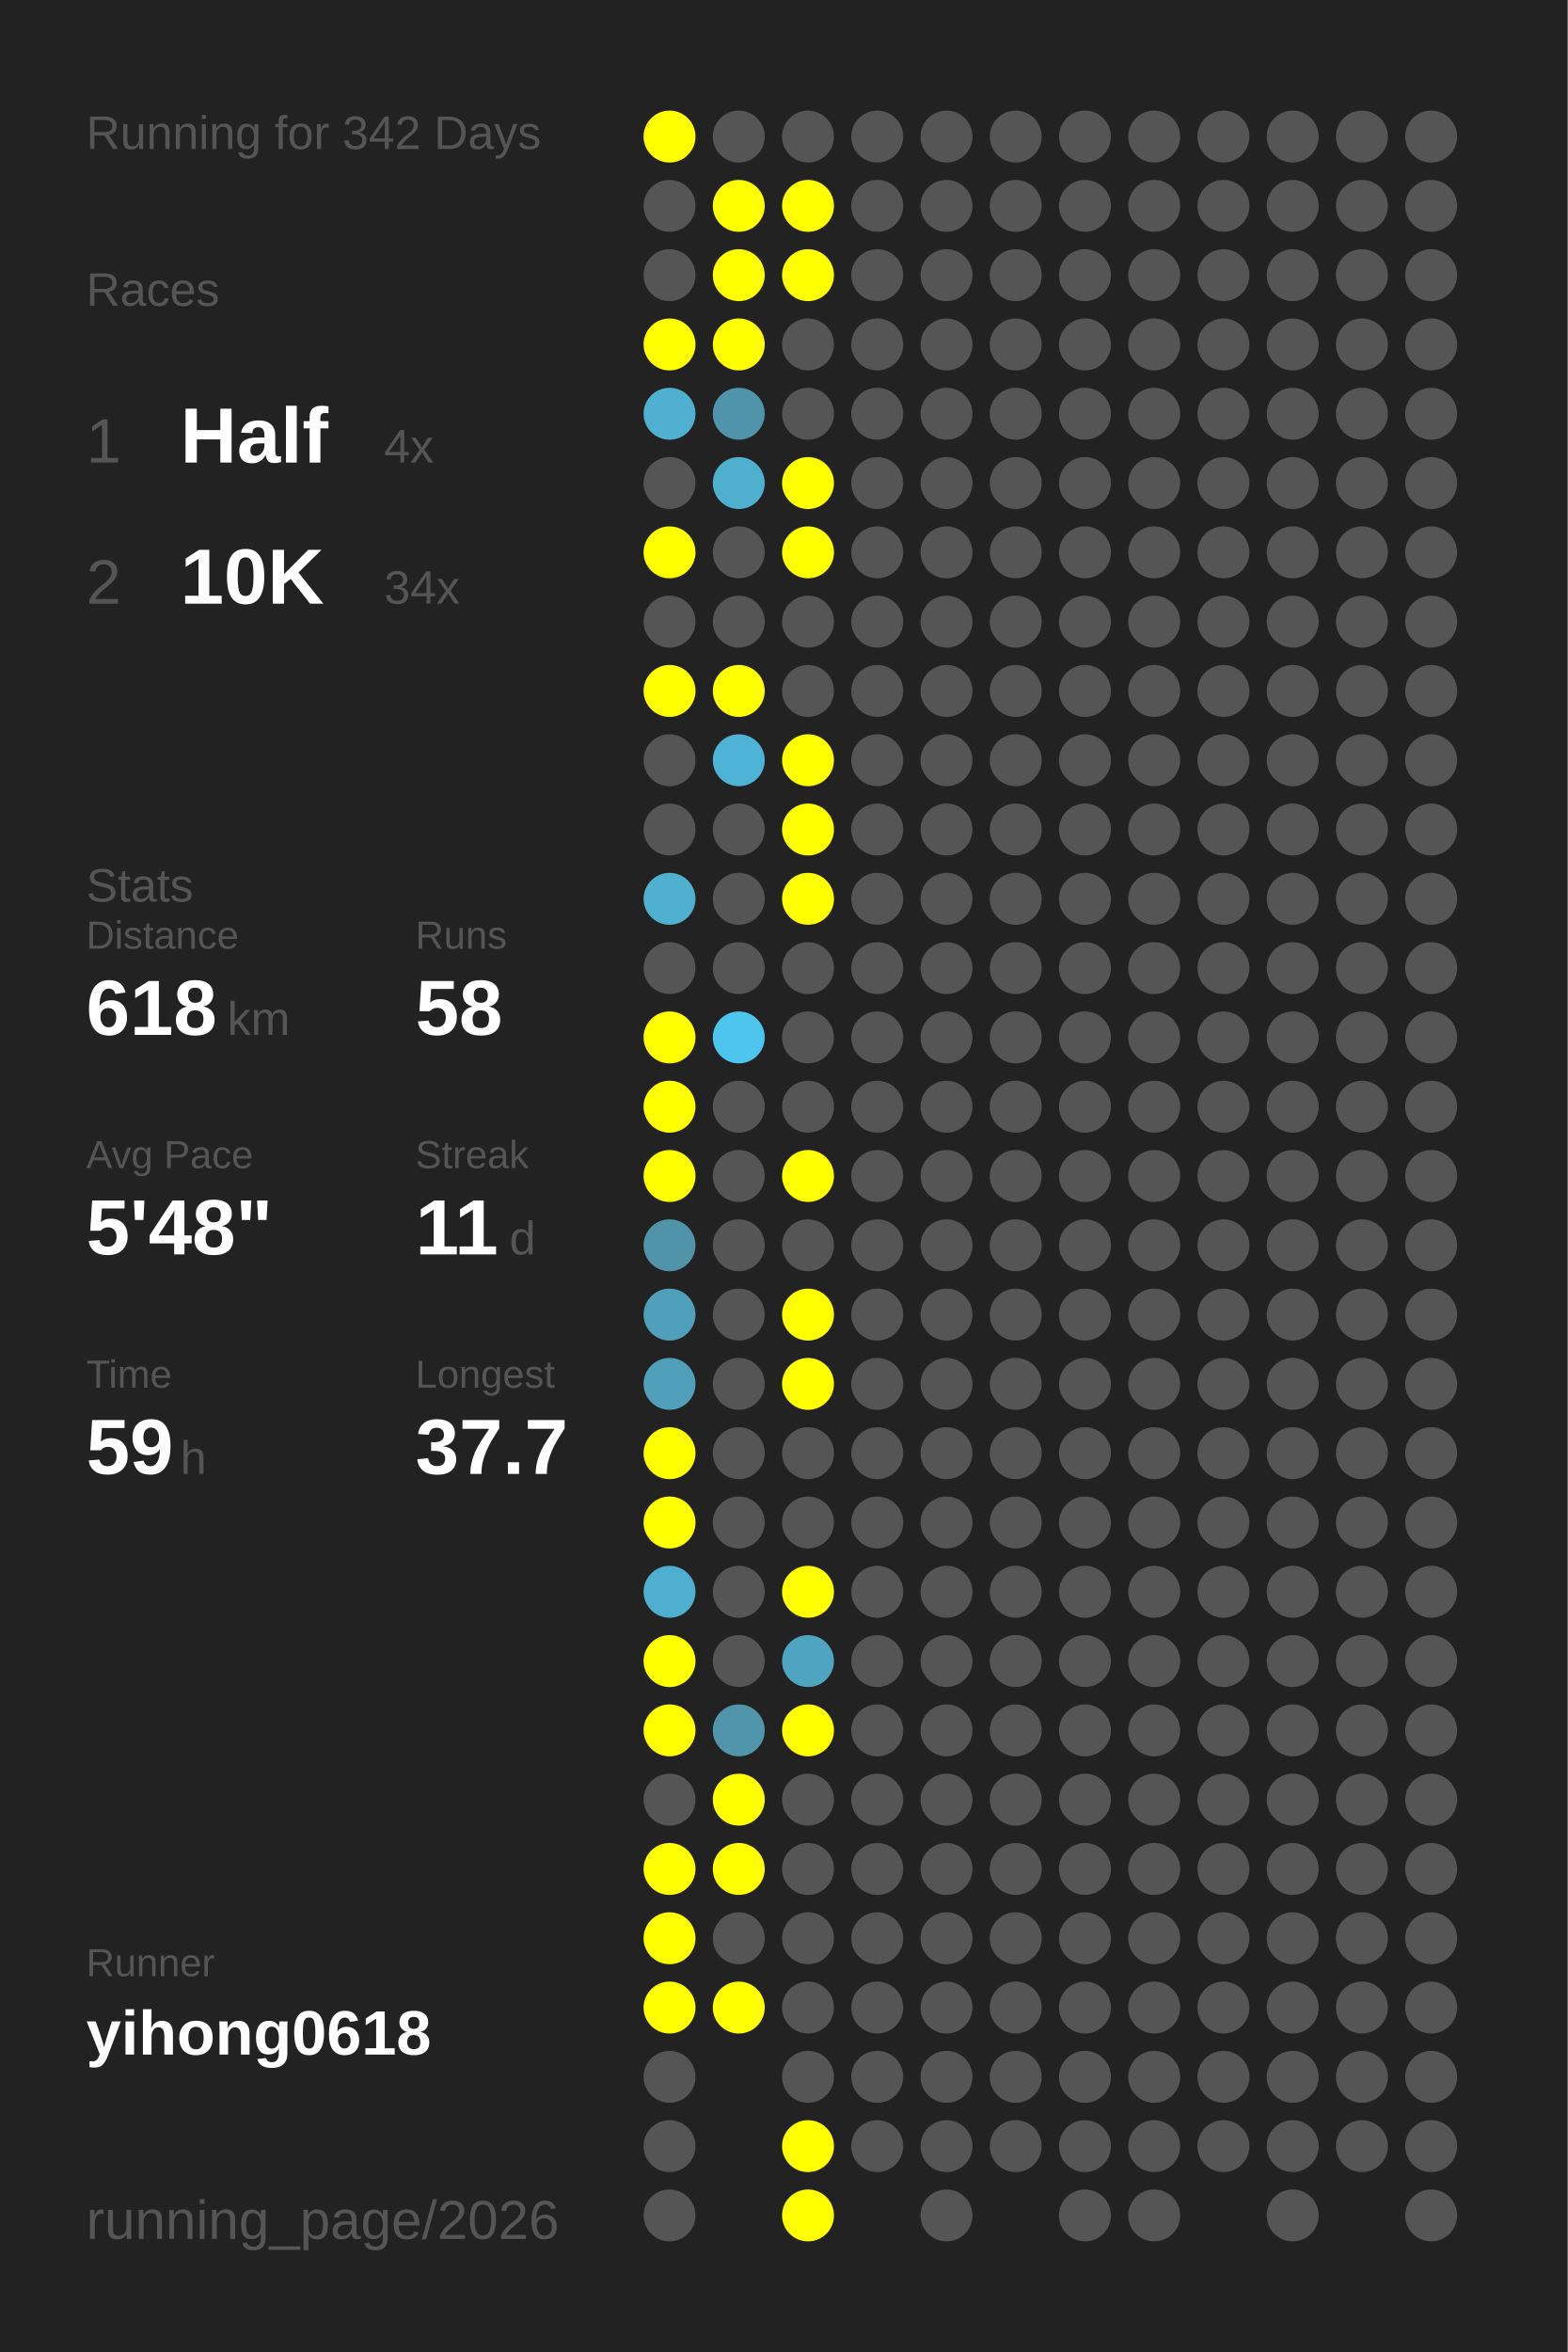
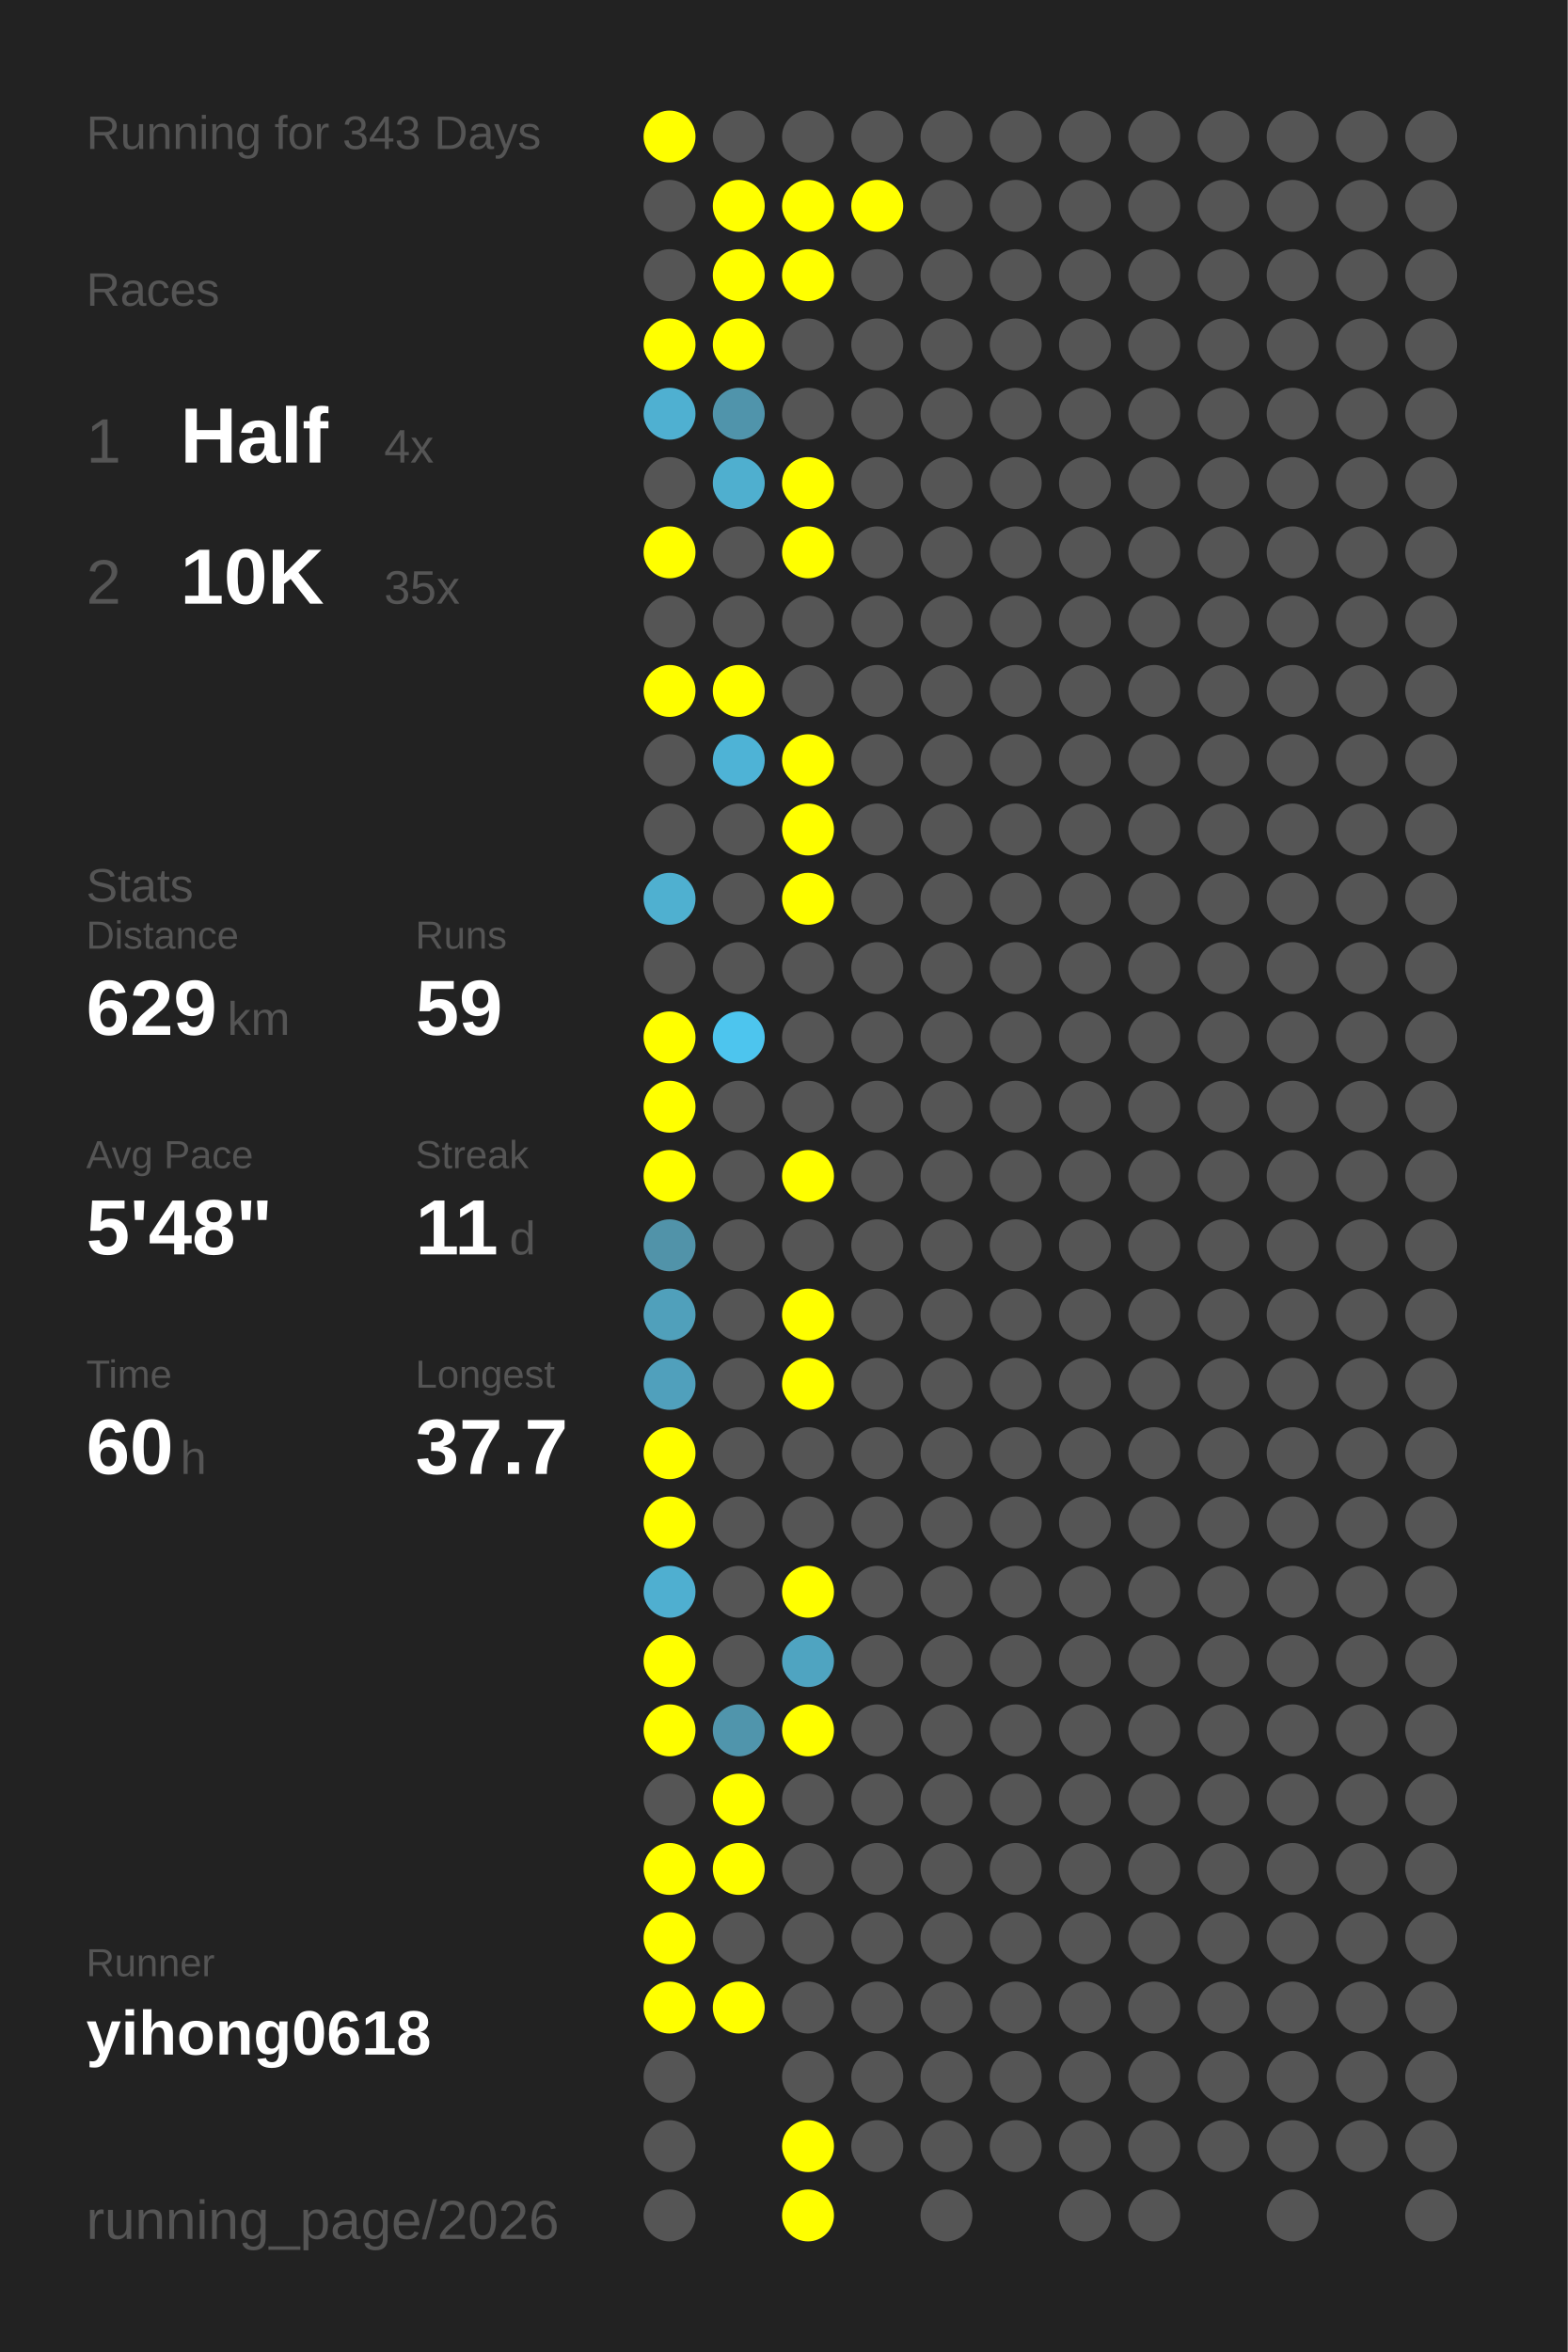
<svg xmlns="http://www.w3.org/2000/svg" baseProfile="full" height="300mm" version="1.1" viewBox="0,0,200,300" width="200mm">
  <defs />
  <rect fill="#222222" height="300" width="200" x="0" y="0" />
-   <text fill="#555555" style="font-size:6px; font-family:Arial;" x="11" y="19">Running for 342 Days</text>
+   <text fill="#555555" style="font-size:6px; font-family:Arial;" x="11" y="19">Running for 343 Days</text>
  <text fill="#555555" style="font-size:6px; font-family:Arial;" x="11" y="39">Races</text>
  <text fill="#555555" style="font-size:8px; font-family:Arial;" x="11" y="59">1</text>
  <text fill="#FFFFFF" style="font-size:10px; font-family:Arial; font-weight:bold;" x="23" y="59">Half</text>
  <text fill="#555555" style="font-size:6px; font-family:Arial;" x="49" y="59">4x</text>
  <text fill="#555555" style="font-size:8px; font-family:Arial;" x="11" y="77">2</text>
  <text fill="#FFFFFF" style="font-size:10px; font-family:Arial; font-weight:bold;" x="23" y="77">10K</text>
-   <text fill="#555555" style="font-size:6px; font-family:Arial;" x="49" y="77">34x</text>
+   <text fill="#555555" style="font-size:6px; font-family:Arial;" x="49" y="77">35x</text>
  <text fill="#555555" style="font-size:6px; font-family:Arial;" x="11" y="115">Stats</text>
  <text fill="#555555" style="font-size:5px; font-family:Arial;" x="11" y="121">Distance</text>
-   <text fill="#FFFFFF" style="font-size:10px; font-family:Arial; font-weight:bold;" x="11" y="132">618</text>
+   <text fill="#FFFFFF" style="font-size:10px; font-family:Arial; font-weight:bold;" x="11" y="132">629</text>
  <text fill="#555555" style="font-size:6px; font-family:Arial;" x="29" y="132">km</text>
  <text fill="#555555" style="font-size:5px; font-family:Arial;" x="53" y="121">Runs</text>
-   <text fill="#FFFFFF" style="font-size:10px; font-family:Arial; font-weight:bold;" x="53" y="132">58</text>
+   <text fill="#FFFFFF" style="font-size:10px; font-family:Arial; font-weight:bold;" x="53" y="132">59</text>
  <text fill="#555555" style="font-size:5px; font-family:Arial;" x="11" y="149">Avg Pace</text>
  <text fill="#FFFFFF" style="font-size:10px; font-family:Arial; font-weight:bold;" x="11" y="160">5'48"</text>
  <text fill="#555555" style="font-size:5px; font-family:Arial;" x="53" y="149">Streak</text>
  <text fill="#FFFFFF" style="font-size:10px; font-family:Arial; font-weight:bold;" x="53" y="160">11</text>
  <text fill="#555555" style="font-size:6px; font-family:Arial;" x="65" y="160">d</text>
  <text fill="#555555" style="font-size:5px; font-family:Arial;" x="11" y="177">Time</text>
-   <text fill="#FFFFFF" style="font-size:10px; font-family:Arial; font-weight:bold;" x="11" y="188">59</text>
+   <text fill="#FFFFFF" style="font-size:10px; font-family:Arial; font-weight:bold;" x="11" y="188">60</text>
  <text fill="#555555" style="font-size:6px; font-family:Arial;" x="23" y="188">h</text>
  <text fill="#555555" style="font-size:5px; font-family:Arial;" x="53" y="177">Longest</text>
  <text fill="#FFFFFF" style="font-size:10px; font-family:Arial; font-weight:bold;" x="53" y="188">37.7</text>
  <text fill="#555555" style="font-size:5px; font-family:Arial;" x="11" y="252.065">Runner</text>
  <text fill="#FFFFFF" style="font-size:8px; font-family:Arial; font-weight:bold;" x="11" y="262.065">yihong0618</text>
  <text fill="#555555" style="font-size:7px; font-family:Arial;" x="11" y="285.581">running_page/2026</text>
  <circle cx="85.417" cy="17.419" fill="#FFFF00" r="3.312" />
  <circle cx="85.417" cy="26.258" fill="#555555" r="3.312" />
  <circle cx="85.417" cy="35.097" fill="#555555" r="3.312" />
  <circle cx="85.417" cy="43.935" fill="#FFFF00" r="3.312" />
  <circle cx="85.417" cy="52.774" fill="#4fb0d1" r="3.312" />
  <circle cx="85.417" cy="61.613" fill="#555555" r="3.312" />
  <circle cx="85.417" cy="70.452" fill="#FFFF00" r="3.312" />
  <circle cx="85.417" cy="79.29" fill="#555555" r="3.312" />
  <circle cx="85.417" cy="88.129" fill="#FFFF00" r="3.312" />
  <circle cx="85.417" cy="96.968" fill="#555555" r="3.312" />
  <circle cx="85.417" cy="105.806" fill="#555555" r="3.312" />
  <circle cx="85.417" cy="114.645" fill="#4fb0d0" r="3.312" />
  <circle cx="85.417" cy="123.484" fill="#555555" r="3.312" />
  <circle cx="85.417" cy="132.323" fill="#FFFF00" r="3.312" />
  <circle cx="85.417" cy="141.161" fill="#FFFF00" r="3.312" />
  <circle cx="85.417" cy="150" fill="#FFFF00" r="3.312" />
  <circle cx="85.417" cy="158.839" fill="#5193a9" r="3.312" />
  <circle cx="85.417" cy="167.677" fill="#50a0bb" r="3.312" />
  <circle cx="85.417" cy="176.516" fill="#50a0bc" r="3.312" />
  <circle cx="85.417" cy="185.355" fill="#FFFF00" r="3.312" />
  <circle cx="85.417" cy="194.194" fill="#FFFF00" r="3.312" />
  <circle cx="85.417" cy="203.032" fill="#4fafd0" r="3.312" />
  <circle cx="85.417" cy="211.871" fill="#FFFF00" r="3.312" />
  <circle cx="85.417" cy="220.71" fill="#FFFF00" r="3.312" />
  <circle cx="85.417" cy="229.548" fill="#555555" r="3.312" />
  <circle cx="85.417" cy="238.387" fill="#FFFF00" r="3.312" />
  <circle cx="85.417" cy="247.226" fill="#FFFF00" r="3.312" />
  <circle cx="85.417" cy="256.065" fill="#FFFF00" r="3.312" />
  <circle cx="85.417" cy="264.903" fill="#555555" r="3.312" />
  <circle cx="85.417" cy="273.742" fill="#555555" r="3.312" />
  <circle cx="85.417" cy="282.581" fill="#555555" r="3.312" />
  <circle cx="94.25" cy="17.419" fill="#555555" r="3.312" />
  <circle cx="94.25" cy="26.258" fill="#FFFF00" r="3.312" />
  <circle cx="94.25" cy="35.097" fill="#FFFF00" r="3.312" />
  <circle cx="94.25" cy="43.935" fill="#FFFF00" r="3.312" />
  <circle cx="94.25" cy="52.774" fill="#5094ab" r="3.312" />
  <circle cx="94.25" cy="61.613" fill="#4fafcf" r="3.312" />
  <circle cx="94.25" cy="70.452" fill="#555555" r="3.312" />
  <circle cx="94.25" cy="79.29" fill="#555555" r="3.312" />
  <circle cx="94.25" cy="88.129" fill="#FFFF00" r="3.312" />
  <circle cx="94.25" cy="96.968" fill="#4eb3d6" r="3.312" />
  <circle cx="94.25" cy="105.806" fill="#555555" r="3.312" />
  <circle cx="94.25" cy="114.645" fill="#555555" r="3.312" />
  <circle cx="94.25" cy="123.484" fill="#555555" r="3.312" />
  <circle cx="94.25" cy="132.323" fill="#4dc5ee" r="3.312" />
  <circle cx="94.25" cy="141.161" fill="#555555" r="3.312" />
  <circle cx="94.25" cy="150" fill="#555555" r="3.312" />
  <circle cx="94.25" cy="158.839" fill="#555555" r="3.312" />
  <circle cx="94.25" cy="167.677" fill="#555555" r="3.312" />
  <circle cx="94.25" cy="176.516" fill="#555555" r="3.312" />
  <circle cx="94.25" cy="185.355" fill="#555555" r="3.312" />
  <circle cx="94.25" cy="194.194" fill="#555555" r="3.312" />
  <circle cx="94.25" cy="203.032" fill="#555555" r="3.312" />
  <circle cx="94.25" cy="211.871" fill="#555555" r="3.312" />
  <circle cx="94.25" cy="220.71" fill="#5095ac" r="3.312" />
  <circle cx="94.25" cy="229.548" fill="#FFFF00" r="3.312" />
  <circle cx="94.25" cy="238.387" fill="#FFFF00" r="3.312" />
  <circle cx="94.25" cy="247.226" fill="#555555" r="3.312" />
  <circle cx="94.25" cy="256.065" fill="#FFFF00" r="3.312" />
  <circle cx="103.083" cy="17.419" fill="#555555" r="3.312" />
  <circle cx="103.083" cy="26.258" fill="#FFFF00" r="3.312" />
  <circle cx="103.083" cy="35.097" fill="#FFFF00" r="3.312" />
  <circle cx="103.083" cy="43.935" fill="#555555" r="3.312" />
  <circle cx="103.083" cy="52.774" fill="#555555" r="3.312" />
  <circle cx="103.083" cy="61.613" fill="#FFFF00" r="3.312" />
  <circle cx="103.083" cy="70.452" fill="#FFFF00" r="3.312" />
  <circle cx="103.083" cy="79.29" fill="#555555" r="3.312" />
  <circle cx="103.083" cy="88.129" fill="#555555" r="3.312" />
  <circle cx="103.083" cy="96.968" fill="#FFFF00" r="3.312" />
  <circle cx="103.083" cy="105.806" fill="#FFFF00" r="3.312" />
  <circle cx="103.083" cy="114.645" fill="#FFFF00" r="3.312" />
  <circle cx="103.083" cy="123.484" fill="#555555" r="3.312" />
  <circle cx="103.083" cy="132.323" fill="#555555" r="3.312" />
  <circle cx="103.083" cy="141.161" fill="#555555" r="3.312" />
  <circle cx="103.083" cy="150" fill="#FFFF00" r="3.312" />
  <circle cx="103.083" cy="158.839" fill="#555555" r="3.312" />
  <circle cx="103.083" cy="167.677" fill="#FFFF00" r="3.312" />
  <circle cx="103.083" cy="176.516" fill="#FFFF00" r="3.312" />
  <circle cx="103.083" cy="185.355" fill="#555555" r="3.312" />
  <circle cx="103.083" cy="194.194" fill="#555555" r="3.312" />
  <circle cx="103.083" cy="203.032" fill="#FFFF00" r="3.312" />
  <circle cx="103.083" cy="211.871" fill="#4fa4c1" r="3.312" />
  <circle cx="103.083" cy="220.71" fill="#FFFF00" r="3.312" />
  <circle cx="103.083" cy="229.548" fill="#555555" r="3.312" />
  <circle cx="103.083" cy="238.387" fill="#555555" r="3.312" />
  <circle cx="103.083" cy="247.226" fill="#555555" r="3.312" />
  <circle cx="103.083" cy="256.065" fill="#555555" r="3.312" />
  <circle cx="103.083" cy="264.903" fill="#555555" r="3.312" />
  <circle cx="103.083" cy="273.742" fill="#FFFF00" r="3.312" />
  <circle cx="103.083" cy="282.581" fill="#FFFF00" r="3.312" />
  <circle cx="111.917" cy="17.419" fill="#555555" r="3.312" />
-   <circle cx="111.917" cy="26.258" fill="#555555" r="3.312" />
+   <circle cx="111.917" cy="26.258" fill="#FFFF00" r="3.312" />
  <circle cx="111.917" cy="35.097" fill="#555555" r="3.312" />
  <circle cx="111.917" cy="43.935" fill="#555555" r="3.312" />
  <circle cx="111.917" cy="52.774" fill="#555555" r="3.312" />
  <circle cx="111.917" cy="61.613" fill="#555555" r="3.312" />
  <circle cx="111.917" cy="70.452" fill="#555555" r="3.312" />
  <circle cx="111.917" cy="79.29" fill="#555555" r="3.312" />
  <circle cx="111.917" cy="88.129" fill="#555555" r="3.312" />
  <circle cx="111.917" cy="96.968" fill="#555555" r="3.312" />
  <circle cx="111.917" cy="105.806" fill="#555555" r="3.312" />
  <circle cx="111.917" cy="114.645" fill="#555555" r="3.312" />
  <circle cx="111.917" cy="123.484" fill="#555555" r="3.312" />
  <circle cx="111.917" cy="132.323" fill="#555555" r="3.312" />
  <circle cx="111.917" cy="141.161" fill="#555555" r="3.312" />
  <circle cx="111.917" cy="150" fill="#555555" r="3.312" />
  <circle cx="111.917" cy="158.839" fill="#555555" r="3.312" />
  <circle cx="111.917" cy="167.677" fill="#555555" r="3.312" />
  <circle cx="111.917" cy="176.516" fill="#555555" r="3.312" />
  <circle cx="111.917" cy="185.355" fill="#555555" r="3.312" />
  <circle cx="111.917" cy="194.194" fill="#555555" r="3.312" />
  <circle cx="111.917" cy="203.032" fill="#555555" r="3.312" />
  <circle cx="111.917" cy="211.871" fill="#555555" r="3.312" />
  <circle cx="111.917" cy="220.71" fill="#555555" r="3.312" />
  <circle cx="111.917" cy="229.548" fill="#555555" r="3.312" />
  <circle cx="111.917" cy="238.387" fill="#555555" r="3.312" />
  <circle cx="111.917" cy="247.226" fill="#555555" r="3.312" />
  <circle cx="111.917" cy="256.065" fill="#555555" r="3.312" />
  <circle cx="111.917" cy="264.903" fill="#555555" r="3.312" />
  <circle cx="111.917" cy="273.742" fill="#555555" r="3.312" />
  <circle cx="120.75" cy="17.419" fill="#555555" r="3.312" />
  <circle cx="120.75" cy="26.258" fill="#555555" r="3.312" />
  <circle cx="120.75" cy="35.097" fill="#555555" r="3.312" />
  <circle cx="120.75" cy="43.935" fill="#555555" r="3.312" />
  <circle cx="120.75" cy="52.774" fill="#555555" r="3.312" />
  <circle cx="120.75" cy="61.613" fill="#555555" r="3.312" />
  <circle cx="120.75" cy="70.452" fill="#555555" r="3.312" />
  <circle cx="120.75" cy="79.29" fill="#555555" r="3.312" />
  <circle cx="120.75" cy="88.129" fill="#555555" r="3.312" />
  <circle cx="120.75" cy="96.968" fill="#555555" r="3.312" />
  <circle cx="120.75" cy="105.806" fill="#555555" r="3.312" />
  <circle cx="120.75" cy="114.645" fill="#555555" r="3.312" />
  <circle cx="120.75" cy="123.484" fill="#555555" r="3.312" />
  <circle cx="120.75" cy="132.323" fill="#555555" r="3.312" />
  <circle cx="120.75" cy="141.161" fill="#555555" r="3.312" />
  <circle cx="120.75" cy="150" fill="#555555" r="3.312" />
  <circle cx="120.75" cy="158.839" fill="#555555" r="3.312" />
  <circle cx="120.75" cy="167.677" fill="#555555" r="3.312" />
  <circle cx="120.75" cy="176.516" fill="#555555" r="3.312" />
  <circle cx="120.75" cy="185.355" fill="#555555" r="3.312" />
  <circle cx="120.75" cy="194.194" fill="#555555" r="3.312" />
  <circle cx="120.75" cy="203.032" fill="#555555" r="3.312" />
  <circle cx="120.75" cy="211.871" fill="#555555" r="3.312" />
  <circle cx="120.75" cy="220.71" fill="#555555" r="3.312" />
  <circle cx="120.75" cy="229.548" fill="#555555" r="3.312" />
  <circle cx="120.75" cy="238.387" fill="#555555" r="3.312" />
  <circle cx="120.75" cy="247.226" fill="#555555" r="3.312" />
  <circle cx="120.75" cy="256.065" fill="#555555" r="3.312" />
  <circle cx="120.75" cy="264.903" fill="#555555" r="3.312" />
  <circle cx="120.75" cy="273.742" fill="#555555" r="3.312" />
  <circle cx="120.75" cy="282.581" fill="#555555" r="3.312" />
  <circle cx="129.583" cy="17.419" fill="#555555" r="3.312" />
  <circle cx="129.583" cy="26.258" fill="#555555" r="3.312" />
  <circle cx="129.583" cy="35.097" fill="#555555" r="3.312" />
  <circle cx="129.583" cy="43.935" fill="#555555" r="3.312" />
  <circle cx="129.583" cy="52.774" fill="#555555" r="3.312" />
  <circle cx="129.583" cy="61.613" fill="#555555" r="3.312" />
  <circle cx="129.583" cy="70.452" fill="#555555" r="3.312" />
  <circle cx="129.583" cy="79.29" fill="#555555" r="3.312" />
  <circle cx="129.583" cy="88.129" fill="#555555" r="3.312" />
  <circle cx="129.583" cy="96.968" fill="#555555" r="3.312" />
  <circle cx="129.583" cy="105.806" fill="#555555" r="3.312" />
  <circle cx="129.583" cy="114.645" fill="#555555" r="3.312" />
  <circle cx="129.583" cy="123.484" fill="#555555" r="3.312" />
  <circle cx="129.583" cy="132.323" fill="#555555" r="3.312" />
  <circle cx="129.583" cy="141.161" fill="#555555" r="3.312" />
  <circle cx="129.583" cy="150" fill="#555555" r="3.312" />
  <circle cx="129.583" cy="158.839" fill="#555555" r="3.312" />
  <circle cx="129.583" cy="167.677" fill="#555555" r="3.312" />
  <circle cx="129.583" cy="176.516" fill="#555555" r="3.312" />
  <circle cx="129.583" cy="185.355" fill="#555555" r="3.312" />
  <circle cx="129.583" cy="194.194" fill="#555555" r="3.312" />
  <circle cx="129.583" cy="203.032" fill="#555555" r="3.312" />
  <circle cx="129.583" cy="211.871" fill="#555555" r="3.312" />
  <circle cx="129.583" cy="220.71" fill="#555555" r="3.312" />
  <circle cx="129.583" cy="229.548" fill="#555555" r="3.312" />
  <circle cx="129.583" cy="238.387" fill="#555555" r="3.312" />
  <circle cx="129.583" cy="247.226" fill="#555555" r="3.312" />
  <circle cx="129.583" cy="256.065" fill="#555555" r="3.312" />
  <circle cx="129.583" cy="264.903" fill="#555555" r="3.312" />
  <circle cx="129.583" cy="273.742" fill="#555555" r="3.312" />
  <circle cx="138.417" cy="17.419" fill="#555555" r="3.312" />
  <circle cx="138.417" cy="26.258" fill="#555555" r="3.312" />
  <circle cx="138.417" cy="35.097" fill="#555555" r="3.312" />
  <circle cx="138.417" cy="43.935" fill="#555555" r="3.312" />
  <circle cx="138.417" cy="52.774" fill="#555555" r="3.312" />
  <circle cx="138.417" cy="61.613" fill="#555555" r="3.312" />
  <circle cx="138.417" cy="70.452" fill="#555555" r="3.312" />
  <circle cx="138.417" cy="79.29" fill="#555555" r="3.312" />
  <circle cx="138.417" cy="88.129" fill="#555555" r="3.312" />
  <circle cx="138.417" cy="96.968" fill="#555555" r="3.312" />
  <circle cx="138.417" cy="105.806" fill="#555555" r="3.312" />
  <circle cx="138.417" cy="114.645" fill="#555555" r="3.312" />
  <circle cx="138.417" cy="123.484" fill="#555555" r="3.312" />
  <circle cx="138.417" cy="132.323" fill="#555555" r="3.312" />
  <circle cx="138.417" cy="141.161" fill="#555555" r="3.312" />
  <circle cx="138.417" cy="150" fill="#555555" r="3.312" />
  <circle cx="138.417" cy="158.839" fill="#555555" r="3.312" />
  <circle cx="138.417" cy="167.677" fill="#555555" r="3.312" />
  <circle cx="138.417" cy="176.516" fill="#555555" r="3.312" />
  <circle cx="138.417" cy="185.355" fill="#555555" r="3.312" />
  <circle cx="138.417" cy="194.194" fill="#555555" r="3.312" />
  <circle cx="138.417" cy="203.032" fill="#555555" r="3.312" />
  <circle cx="138.417" cy="211.871" fill="#555555" r="3.312" />
  <circle cx="138.417" cy="220.71" fill="#555555" r="3.312" />
  <circle cx="138.417" cy="229.548" fill="#555555" r="3.312" />
  <circle cx="138.417" cy="238.387" fill="#555555" r="3.312" />
  <circle cx="138.417" cy="247.226" fill="#555555" r="3.312" />
  <circle cx="138.417" cy="256.065" fill="#555555" r="3.312" />
  <circle cx="138.417" cy="264.903" fill="#555555" r="3.312" />
  <circle cx="138.417" cy="273.742" fill="#555555" r="3.312" />
  <circle cx="138.417" cy="282.581" fill="#555555" r="3.312" />
  <circle cx="147.25" cy="17.419" fill="#555555" r="3.312" />
  <circle cx="147.25" cy="26.258" fill="#555555" r="3.312" />
  <circle cx="147.25" cy="35.097" fill="#555555" r="3.312" />
  <circle cx="147.25" cy="43.935" fill="#555555" r="3.312" />
  <circle cx="147.25" cy="52.774" fill="#555555" r="3.312" />
  <circle cx="147.25" cy="61.613" fill="#555555" r="3.312" />
  <circle cx="147.25" cy="70.452" fill="#555555" r="3.312" />
  <circle cx="147.25" cy="79.29" fill="#555555" r="3.312" />
  <circle cx="147.25" cy="88.129" fill="#555555" r="3.312" />
  <circle cx="147.25" cy="96.968" fill="#555555" r="3.312" />
  <circle cx="147.25" cy="105.806" fill="#555555" r="3.312" />
  <circle cx="147.25" cy="114.645" fill="#555555" r="3.312" />
  <circle cx="147.25" cy="123.484" fill="#555555" r="3.312" />
  <circle cx="147.25" cy="132.323" fill="#555555" r="3.312" />
  <circle cx="147.25" cy="141.161" fill="#555555" r="3.312" />
  <circle cx="147.25" cy="150" fill="#555555" r="3.312" />
  <circle cx="147.25" cy="158.839" fill="#555555" r="3.312" />
  <circle cx="147.25" cy="167.677" fill="#555555" r="3.312" />
  <circle cx="147.25" cy="176.516" fill="#555555" r="3.312" />
  <circle cx="147.25" cy="185.355" fill="#555555" r="3.312" />
  <circle cx="147.25" cy="194.194" fill="#555555" r="3.312" />
  <circle cx="147.25" cy="203.032" fill="#555555" r="3.312" />
  <circle cx="147.25" cy="211.871" fill="#555555" r="3.312" />
  <circle cx="147.25" cy="220.71" fill="#555555" r="3.312" />
  <circle cx="147.25" cy="229.548" fill="#555555" r="3.312" />
  <circle cx="147.25" cy="238.387" fill="#555555" r="3.312" />
  <circle cx="147.25" cy="247.226" fill="#555555" r="3.312" />
  <circle cx="147.25" cy="256.065" fill="#555555" r="3.312" />
  <circle cx="147.25" cy="264.903" fill="#555555" r="3.312" />
  <circle cx="147.25" cy="273.742" fill="#555555" r="3.312" />
  <circle cx="147.25" cy="282.581" fill="#555555" r="3.312" />
  <circle cx="156.083" cy="17.419" fill="#555555" r="3.312" />
  <circle cx="156.083" cy="26.258" fill="#555555" r="3.312" />
  <circle cx="156.083" cy="35.097" fill="#555555" r="3.312" />
  <circle cx="156.083" cy="43.935" fill="#555555" r="3.312" />
  <circle cx="156.083" cy="52.774" fill="#555555" r="3.312" />
  <circle cx="156.083" cy="61.613" fill="#555555" r="3.312" />
  <circle cx="156.083" cy="70.452" fill="#555555" r="3.312" />
  <circle cx="156.083" cy="79.29" fill="#555555" r="3.312" />
  <circle cx="156.083" cy="88.129" fill="#555555" r="3.312" />
  <circle cx="156.083" cy="96.968" fill="#555555" r="3.312" />
  <circle cx="156.083" cy="105.806" fill="#555555" r="3.312" />
  <circle cx="156.083" cy="114.645" fill="#555555" r="3.312" />
  <circle cx="156.083" cy="123.484" fill="#555555" r="3.312" />
  <circle cx="156.083" cy="132.323" fill="#555555" r="3.312" />
  <circle cx="156.083" cy="141.161" fill="#555555" r="3.312" />
  <circle cx="156.083" cy="150" fill="#555555" r="3.312" />
  <circle cx="156.083" cy="158.839" fill="#555555" r="3.312" />
  <circle cx="156.083" cy="167.677" fill="#555555" r="3.312" />
  <circle cx="156.083" cy="176.516" fill="#555555" r="3.312" />
  <circle cx="156.083" cy="185.355" fill="#555555" r="3.312" />
  <circle cx="156.083" cy="194.194" fill="#555555" r="3.312" />
  <circle cx="156.083" cy="203.032" fill="#555555" r="3.312" />
  <circle cx="156.083" cy="211.871" fill="#555555" r="3.312" />
  <circle cx="156.083" cy="220.71" fill="#555555" r="3.312" />
  <circle cx="156.083" cy="229.548" fill="#555555" r="3.312" />
  <circle cx="156.083" cy="238.387" fill="#555555" r="3.312" />
  <circle cx="156.083" cy="247.226" fill="#555555" r="3.312" />
  <circle cx="156.083" cy="256.065" fill="#555555" r="3.312" />
  <circle cx="156.083" cy="264.903" fill="#555555" r="3.312" />
  <circle cx="156.083" cy="273.742" fill="#555555" r="3.312" />
  <circle cx="164.917" cy="17.419" fill="#555555" r="3.312" />
  <circle cx="164.917" cy="26.258" fill="#555555" r="3.312" />
  <circle cx="164.917" cy="35.097" fill="#555555" r="3.312" />
  <circle cx="164.917" cy="43.935" fill="#555555" r="3.312" />
  <circle cx="164.917" cy="52.774" fill="#555555" r="3.312" />
  <circle cx="164.917" cy="61.613" fill="#555555" r="3.312" />
  <circle cx="164.917" cy="70.452" fill="#555555" r="3.312" />
  <circle cx="164.917" cy="79.29" fill="#555555" r="3.312" />
  <circle cx="164.917" cy="88.129" fill="#555555" r="3.312" />
  <circle cx="164.917" cy="96.968" fill="#555555" r="3.312" />
  <circle cx="164.917" cy="105.806" fill="#555555" r="3.312" />
  <circle cx="164.917" cy="114.645" fill="#555555" r="3.312" />
  <circle cx="164.917" cy="123.484" fill="#555555" r="3.312" />
  <circle cx="164.917" cy="132.323" fill="#555555" r="3.312" />
  <circle cx="164.917" cy="141.161" fill="#555555" r="3.312" />
  <circle cx="164.917" cy="150" fill="#555555" r="3.312" />
  <circle cx="164.917" cy="158.839" fill="#555555" r="3.312" />
  <circle cx="164.917" cy="167.677" fill="#555555" r="3.312" />
  <circle cx="164.917" cy="176.516" fill="#555555" r="3.312" />
  <circle cx="164.917" cy="185.355" fill="#555555" r="3.312" />
  <circle cx="164.917" cy="194.194" fill="#555555" r="3.312" />
  <circle cx="164.917" cy="203.032" fill="#555555" r="3.312" />
  <circle cx="164.917" cy="211.871" fill="#555555" r="3.312" />
  <circle cx="164.917" cy="220.71" fill="#555555" r="3.312" />
  <circle cx="164.917" cy="229.548" fill="#555555" r="3.312" />
  <circle cx="164.917" cy="238.387" fill="#555555" r="3.312" />
  <circle cx="164.917" cy="247.226" fill="#555555" r="3.312" />
  <circle cx="164.917" cy="256.065" fill="#555555" r="3.312" />
  <circle cx="164.917" cy="264.903" fill="#555555" r="3.312" />
  <circle cx="164.917" cy="273.742" fill="#555555" r="3.312" />
  <circle cx="164.917" cy="282.581" fill="#555555" r="3.312" />
  <circle cx="173.75" cy="17.419" fill="#555555" r="3.312" />
  <circle cx="173.75" cy="26.258" fill="#555555" r="3.312" />
  <circle cx="173.75" cy="35.097" fill="#555555" r="3.312" />
  <circle cx="173.75" cy="43.935" fill="#555555" r="3.312" />
  <circle cx="173.75" cy="52.774" fill="#555555" r="3.312" />
  <circle cx="173.75" cy="61.613" fill="#555555" r="3.312" />
  <circle cx="173.75" cy="70.452" fill="#555555" r="3.312" />
  <circle cx="173.75" cy="79.29" fill="#555555" r="3.312" />
  <circle cx="173.75" cy="88.129" fill="#555555" r="3.312" />
  <circle cx="173.75" cy="96.968" fill="#555555" r="3.312" />
  <circle cx="173.75" cy="105.806" fill="#555555" r="3.312" />
  <circle cx="173.75" cy="114.645" fill="#555555" r="3.312" />
  <circle cx="173.75" cy="123.484" fill="#555555" r="3.312" />
  <circle cx="173.75" cy="132.323" fill="#555555" r="3.312" />
  <circle cx="173.75" cy="141.161" fill="#555555" r="3.312" />
  <circle cx="173.75" cy="150" fill="#555555" r="3.312" />
  <circle cx="173.75" cy="158.839" fill="#555555" r="3.312" />
  <circle cx="173.75" cy="167.677" fill="#555555" r="3.312" />
  <circle cx="173.75" cy="176.516" fill="#555555" r="3.312" />
  <circle cx="173.75" cy="185.355" fill="#555555" r="3.312" />
  <circle cx="173.75" cy="194.194" fill="#555555" r="3.312" />
  <circle cx="173.75" cy="203.032" fill="#555555" r="3.312" />
  <circle cx="173.75" cy="211.871" fill="#555555" r="3.312" />
  <circle cx="173.75" cy="220.71" fill="#555555" r="3.312" />
  <circle cx="173.75" cy="229.548" fill="#555555" r="3.312" />
  <circle cx="173.75" cy="238.387" fill="#555555" r="3.312" />
  <circle cx="173.75" cy="247.226" fill="#555555" r="3.312" />
  <circle cx="173.75" cy="256.065" fill="#555555" r="3.312" />
  <circle cx="173.75" cy="264.903" fill="#555555" r="3.312" />
  <circle cx="173.75" cy="273.742" fill="#555555" r="3.312" />
  <circle cx="182.583" cy="17.419" fill="#555555" r="3.312" />
  <circle cx="182.583" cy="26.258" fill="#555555" r="3.312" />
  <circle cx="182.583" cy="35.097" fill="#555555" r="3.312" />
  <circle cx="182.583" cy="43.935" fill="#555555" r="3.312" />
  <circle cx="182.583" cy="52.774" fill="#555555" r="3.312" />
  <circle cx="182.583" cy="61.613" fill="#555555" r="3.312" />
  <circle cx="182.583" cy="70.452" fill="#555555" r="3.312" />
  <circle cx="182.583" cy="79.29" fill="#555555" r="3.312" />
  <circle cx="182.583" cy="88.129" fill="#555555" r="3.312" />
  <circle cx="182.583" cy="96.968" fill="#555555" r="3.312" />
  <circle cx="182.583" cy="105.806" fill="#555555" r="3.312" />
  <circle cx="182.583" cy="114.645" fill="#555555" r="3.312" />
  <circle cx="182.583" cy="123.484" fill="#555555" r="3.312" />
  <circle cx="182.583" cy="132.323" fill="#555555" r="3.312" />
  <circle cx="182.583" cy="141.161" fill="#555555" r="3.312" />
  <circle cx="182.583" cy="150" fill="#555555" r="3.312" />
  <circle cx="182.583" cy="158.839" fill="#555555" r="3.312" />
  <circle cx="182.583" cy="167.677" fill="#555555" r="3.312" />
  <circle cx="182.583" cy="176.516" fill="#555555" r="3.312" />
  <circle cx="182.583" cy="185.355" fill="#555555" r="3.312" />
  <circle cx="182.583" cy="194.194" fill="#555555" r="3.312" />
  <circle cx="182.583" cy="203.032" fill="#555555" r="3.312" />
  <circle cx="182.583" cy="211.871" fill="#555555" r="3.312" />
  <circle cx="182.583" cy="220.71" fill="#555555" r="3.312" />
  <circle cx="182.583" cy="229.548" fill="#555555" r="3.312" />
  <circle cx="182.583" cy="238.387" fill="#555555" r="3.312" />
  <circle cx="182.583" cy="247.226" fill="#555555" r="3.312" />
  <circle cx="182.583" cy="256.065" fill="#555555" r="3.312" />
  <circle cx="182.583" cy="264.903" fill="#555555" r="3.312" />
  <circle cx="182.583" cy="273.742" fill="#555555" r="3.312" />
  <circle cx="182.583" cy="282.581" fill="#555555" r="3.312" />
</svg>
